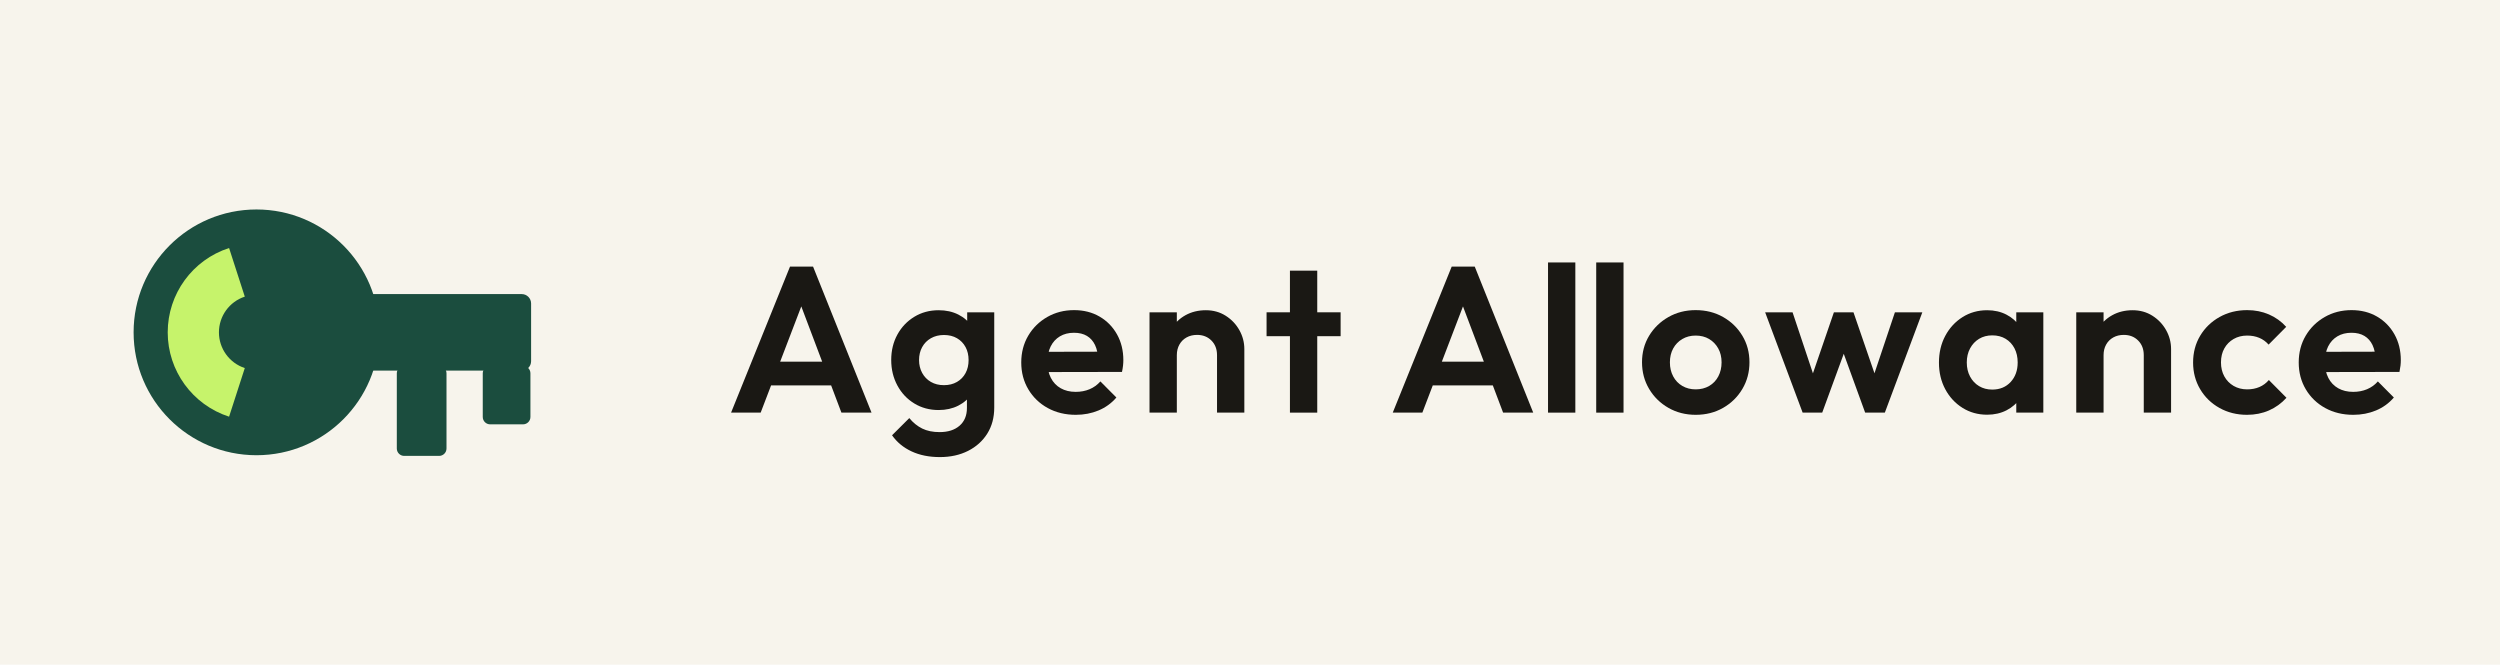
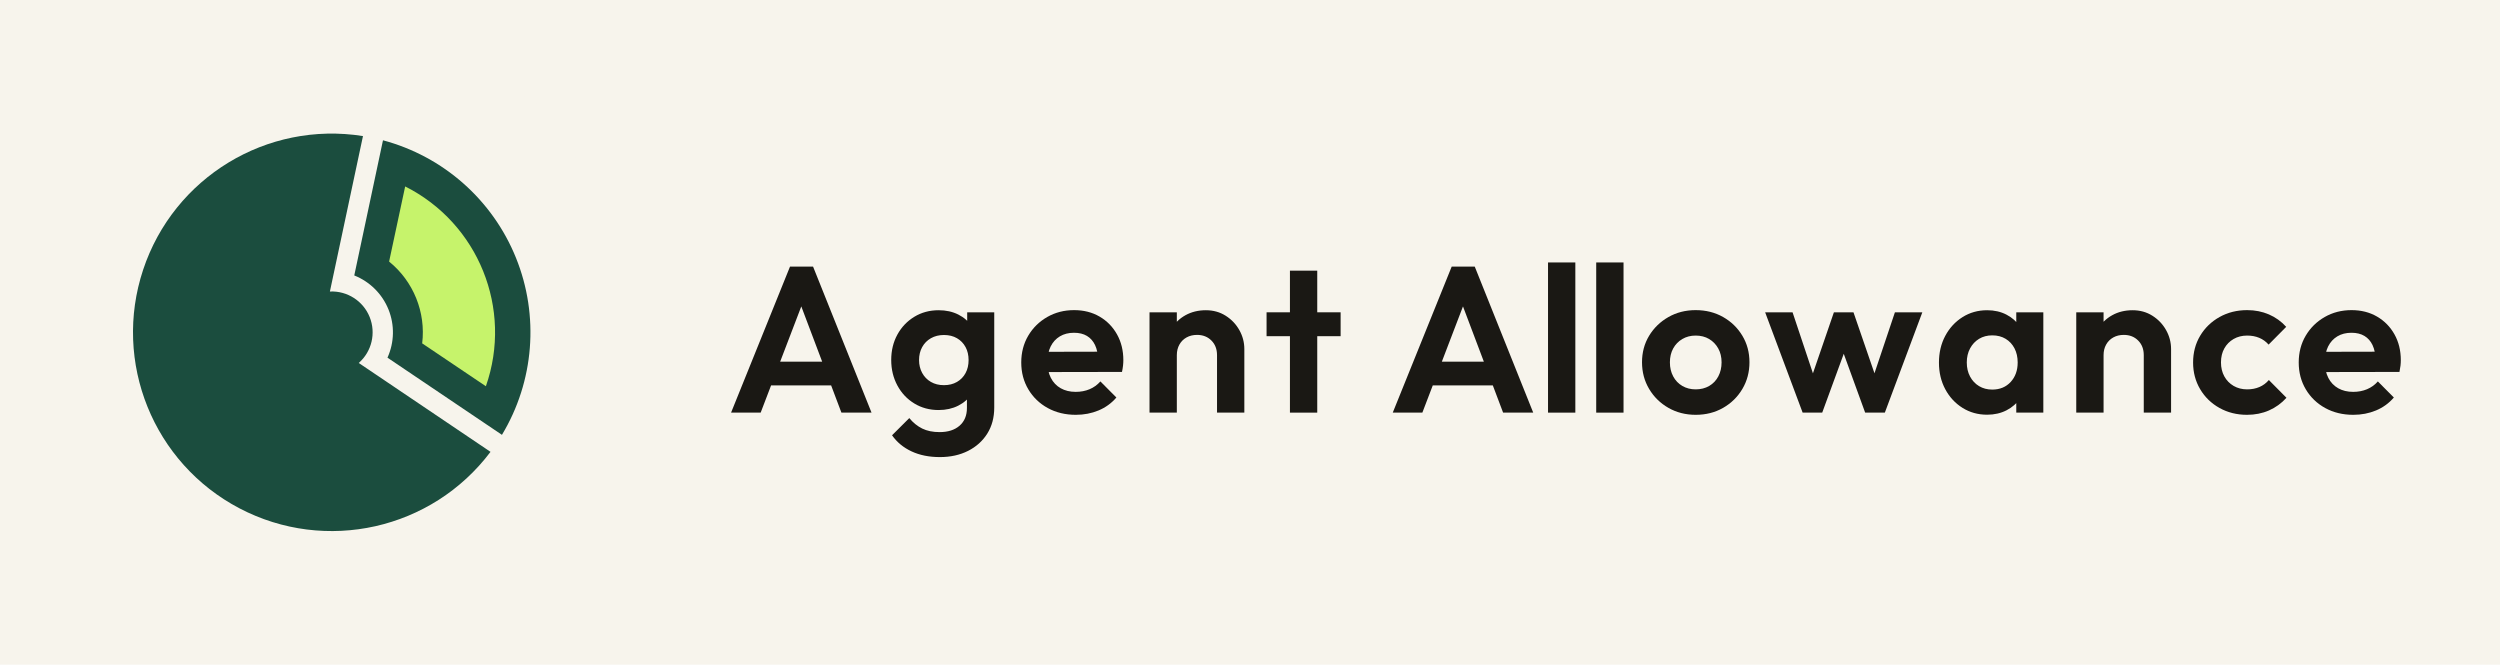
<svg xmlns="http://www.w3.org/2000/svg" viewBox="0 0 240.71 64.00" role="img" aria-label="Agent Allowance">
  <rect width="240.71" height="64.00" fill="#F7F4EC" />
  <g transform="translate(8.00 8.00) scale(1.50)">
    <rect width="32" height="32" rx="7" fill="#F7F4EC" />
-     <g transform="translate(16 16) scale(0.862) translate(-16.35 -14.50)">
-       <circle cx="10.70" cy="14.50" r="9.15" fill="#1B4D3E" />
-       <rect x="13.10" y="11.65" width="18.05" height="5.70" rx="0.70" fill="#1B4D3E" />
-       <rect x="21.15" y="17.00" width="3.70" height="6.70" rx="0.55" fill="#1B4D3E" />
-       <rect x="27.55" y="17.00" width="3.55" height="4.35" rx="0.55" fill="#1B4D3E" />
-       <path fill="#C6F36B" d="M 8.66 8.22 A 6.60 6.60 0 0 0 8.66 20.78 L 9.83 17.16 A 2.80 2.80 0 0 1 9.83 11.84 Z" />
+     <g transform="translate(16 16) scale(0.8737) translate(-16.05 -16.00)">
+       <path fill="#1B4D3E" d="M 18.30 1.58 A 14.60 14.60 0 1 0 27.67 24.78 L 17.99 18.25 A 3.00 3.00 0 0 0 15.87 13.00 Z" />
+       <path fill="#1B4D3E" d="M 28.51 23.53 A 14.60 14.60 0 0 0 19.77 1.89 L 17.66 11.82 A 4.50 4.50 0 0 1 20.10 17.86 Z" />
+       <path fill="#C6F36B" d="M 27.33 19.96 A 12.00 12.00 0 0 0 21.40 5.28 L 20.22 10.80 A 6.70 6.70 0 0 1 22.65 16.81 Z" />
    </g>
  </g>
  <g transform="translate(70.00 39.73)">
    <path transform="translate(0.00 0) scale(0.02 -0.02)" d="M 19.50 0.00 L 303.25 703.00 L 414.25 703.00 L 695.75 0.00 L 550.75 0.00 L 333.00 576.50 L 382.50 576.50 L 162.00 0.00 Z M 170.00 131.25 L 170.00 245.25 L 547.75 245.25 L 547.75 131.25 Z" fill="#1A1814" />
    <path transform="translate(15.29 0) scale(0.02 -0.02)" d="M 260.25 -214.00 Q 182.50 -214.00 123.75 -186.50 Q 65.00 -159.00 30.00 -109.00 L 113.00 -26.25 Q 140.50 -59.50 175.25 -76.62 Q 210.00 -93.75 259.00 -93.75 Q 319.75 -93.75 355.12 -62.88 Q 390.50 -32.00 390.50 22.50 L 390.50 143.50 L 412.75 249.50 L 391.75 356.00 L 391.75 483.00 L 522.00 483.00 L 522.00 24.50 Q 522.00 -47.50 488.50 -100.88 Q 455.00 -154.25 396.00 -184.12 Q 337.00 -214.00 260.25 -214.00 Z M 254.25 12.50 Q 189.00 12.50 137.12 44.12 Q 85.25 75.75 55.62 130.75 Q 26.00 185.75 26.00 253.50 Q 26.00 321.50 55.62 375.62 Q 85.25 429.75 137.12 461.38 Q 189.00 493.00 254.25 493.00 Q 307.75 493.00 349.12 472.12 Q 390.50 451.25 414.62 414.38 Q 438.75 377.50 440.50 328.50 L 440.50 177.00 Q 438.75 128.75 414.25 91.50 Q 389.75 54.25 348.38 33.38 Q 307.00 12.50 254.25 12.50 Z M 279.75 132.25 Q 315.75 132.25 342.50 147.75 Q 369.25 163.25 383.88 190.38 Q 398.50 217.50 398.50 253.00 Q 398.50 288.50 383.88 315.62 Q 369.25 342.75 342.62 358.25 Q 316.00 373.75 280.00 373.75 Q 244.25 373.75 217.12 358.25 Q 190.00 342.75 175.00 315.50 Q 160.00 288.25 160.00 253.00 Q 160.00 218.75 175.00 191.12 Q 190.00 163.50 217.00 147.88 Q 244.00 132.25 279.75 132.25 Z" fill="#1A1814" />
    <path transform="translate(27.81 0) scale(0.02 -0.02)" d="M 288.75 -10.50 Q 213.25 -10.50 153.88 22.00 Q 94.50 54.50 60.25 111.88 Q 26.00 169.25 26.00 241.50 Q 26.00 313.50 59.62 370.38 Q 93.25 427.25 151.12 460.38 Q 209.00 493.50 280.25 493.50 Q 349.75 493.50 403.12 462.38 Q 456.50 431.25 487.00 376.75 Q 517.50 322.25 517.50 252.50 Q 517.50 239.75 516.00 226.25 Q 514.50 212.75 511.00 196.00 L 104.50 195.25 L 104.50 292.75 L 450.00 293.50 L 396.50 253.25 Q 395.00 296.25 381.38 325.12 Q 367.75 354.00 342.38 369.25 Q 317.00 384.50 279.75 384.50 Q 240.75 384.50 212.00 367.25 Q 183.25 350.00 167.62 318.62 Q 152.00 287.25 152.00 243.50 Q 152.00 199.50 168.62 167.12 Q 185.25 134.75 216.00 117.38 Q 246.75 100.00 288.00 100.00 Q 324.50 100.00 354.75 112.62 Q 385.00 125.25 407.00 150.25 L 484.00 72.75 Q 448.50 31.50 398.00 10.50 Q 347.50 -10.50 288.75 -10.50 Z" fill="#1A1814" />
    <path transform="translate(39.53 0) scale(0.02 -0.02)" d="M 382.50 0.00 L 382.50 276.75 Q 382.50 320.00 355.50 347.12 Q 328.50 374.25 286.43 374.25 Q 257.81 374.25 235.78 362.00 Q 213.75 349.75 201.38 327.62 Q 189.00 305.50 189.00 276.75 L 137.75 303.25 Q 137.75 359.50 162.38 402.12 Q 187.00 444.75 230.42 468.88 Q 273.84 493.00 328.80 493.00 Q 382.25 493.00 424.12 466.50 Q 466.00 440.00 490.00 397.25 Q 514.00 354.50 514.00 306.00 L 514.00 0.00 Z M 57.50 0.00 L 57.50 483.00 L 189.00 483.00 L 189.00 0.00 Z" fill="#1A1814" />
    <path transform="translate(51.63 0) scale(0.02 -0.02)" d="M 128.50 0.00 L 128.50 683.50 L 260.00 683.50 L 260.00 0.00 Z M 16.00 368.00 L 16.00 483.00 L 372.50 483.00 L 372.50 368.00 Z" fill="#1A1814" />
    <path transform="translate(63.71 0) scale(0.02 -0.02)" d="M 19.50 0.00 L 303.25 703.00 L 414.25 703.00 L 695.75 0.00 L 550.75 0.00 L 333.00 576.50 L 382.50 576.50 L 162.00 0.00 Z M 170.00 131.25 L 170.00 245.25 L 547.75 245.25 L 547.75 131.25 Z" fill="#1A1814" />
    <path transform="translate(77.90 0) scale(0.02 -0.02)" d="M 57.50 0.00 L 57.50 723.00 L 189.00 723.00 L 189.00 0.00 Z" fill="#1A1814" />
    <path transform="translate(82.54 0) scale(0.02 -0.02)" d="M 57.50 0.00 L 57.50 723.00 L 189.00 723.00 L 189.00 0.00 Z" fill="#1A1814" />
    <path transform="translate(87.58 0) scale(0.02 -0.02)" d="M 284.50 -10.50 Q 211.75 -10.50 153.12 23.00 Q 94.50 56.50 60.25 114.00 Q 26.00 171.50 26.00 242.50 Q 26.00 313.50 60.12 370.00 Q 94.25 426.50 152.88 460.00 Q 211.50 493.50 284.25 493.50 Q 357.75 493.50 416.25 460.38 Q 474.75 427.25 509.00 370.38 Q 543.25 313.50 543.25 242.50 Q 543.25 171.50 509.12 114.00 Q 475.00 56.50 416.50 23.00 Q 358.00 -10.50 284.50 -10.50 Z M 284.25 112.00 Q 321.25 112.00 349.50 128.50 Q 377.75 145.00 393.38 174.62 Q 409.00 204.25 409.00 242.25 Q 409.00 280.25 392.88 309.12 Q 376.75 338.00 349.00 354.50 Q 321.25 371.00 284.25 371.00 Q 248.25 371.00 220.00 354.38 Q 191.75 337.75 176.00 308.88 Q 160.25 280.00 160.25 242.00 Q 160.25 204.25 176.00 174.62 Q 191.75 145.00 220.00 128.50 Q 248.25 112.00 284.25 112.00 Z" fill="#1A1814" />
    <path transform="translate(99.83 0) scale(0.02 -0.02)" d="M 186.75 0.00 L 6.25 483.00 L 138.25 483.00 L 255.50 131.75 L 216.25 130.75 L 337.25 483.00 L 431.50 483.00 L 552.75 130.75 L 513.25 131.75 L 631.00 483.00 L 763.00 483.00 L 582.50 0.00 L 487.75 0.00 L 366.25 334.00 L 403.25 334.00 L 281.00 0.00 Z" fill="#1A1814" />
    <path transform="translate(116.14 0) scale(0.02 -0.02)" d="M 259.50 -10.00 Q 193.50 -10.00 140.88 23.00 Q 88.25 56.00 57.88 112.75 Q 27.50 169.50 27.50 240.75 Q 27.50 312.75 57.88 369.62 Q 88.25 426.50 140.88 459.75 Q 193.50 493.00 259.50 493.00 Q 311.50 493.00 352.50 471.75 Q 393.50 450.50 418.38 413.25 Q 443.25 376.00 445.00 328.50 L 445.00 154.50 Q 443.25 107.00 418.75 69.75 Q 394.25 32.50 352.88 11.25 Q 311.50 -10.00 259.50 -10.00 Z M 284.00 111.00 Q 339.00 111.00 372.75 147.62 Q 406.50 184.25 406.50 241.50 Q 406.50 280.00 391.25 309.38 Q 376.00 338.75 348.50 355.38 Q 321.00 372.00 284.25 372.00 Q 248.25 372.00 220.75 355.38 Q 193.25 338.75 177.38 309.25 Q 161.50 279.75 161.50 241.50 Q 161.50 203.25 177.25 173.75 Q 193.00 144.25 220.62 127.62 Q 248.25 111.00 284.00 111.00 Z M 399.75 0.00 L 399.75 129.75 L 420.75 247.50 L 399.75 364.25 L 399.75 483.00 L 530.00 483.00 L 530.00 0.00 Z" fill="#1A1814" />
    <path transform="translate(128.76 0) scale(0.02 -0.02)" d="M 382.50 0.00 L 382.50 276.75 Q 382.50 320.00 355.50 347.12 Q 328.50 374.25 286.43 374.25 Q 257.81 374.25 235.78 362.00 Q 213.75 349.75 201.38 327.62 Q 189.00 305.50 189.00 276.75 L 137.75 303.25 Q 137.75 359.50 162.38 402.12 Q 187.00 444.75 230.42 468.88 Q 273.84 493.00 328.80 493.00 Q 382.25 493.00 424.12 466.50 Q 466.00 440.00 490.00 397.25 Q 514.00 354.50 514.00 306.00 L 514.00 0.00 Z M 57.50 0.00 L 57.50 483.00 L 189.00 483.00 L 189.00 0.00 Z" fill="#1A1814" />
    <path transform="translate(140.64 0) scale(0.02 -0.02)" d="M 285.50 -10.50 Q 212.25 -10.50 153.12 22.50 Q 94.00 55.50 60.00 112.88 Q 26.00 170.25 26.00 241.25 Q 26.00 313.25 60.12 370.25 Q 94.25 427.25 153.50 460.38 Q 212.75 493.50 286.25 493.50 Q 342.75 493.50 390.75 472.88 Q 438.75 452.25 474.25 413.00 L 389.50 327.50 Q 370.50 349.25 344.38 360.12 Q 318.25 371.00 286.25 371.00 Q 249.50 371.00 221.00 354.50 Q 192.50 338.00 176.38 309.25 Q 160.25 280.50 160.25 241.75 Q 160.25 203.75 176.38 174.50 Q 192.50 145.25 221.12 128.62 Q 249.75 112.00 286.25 112.00 Q 319.00 112.00 345.38 123.38 Q 371.75 134.75 390.75 157.00 L 475.50 71.50 Q 439.25 31.50 391.12 10.50 Q 343.00 -10.50 285.50 -10.50 Z" fill="#1A1814" />
    <path transform="translate(150.81 0) scale(0.02 -0.02)" d="M 288.75 -10.50 Q 213.25 -10.50 153.88 22.00 Q 94.50 54.50 60.25 111.88 Q 26.00 169.25 26.00 241.50 Q 26.00 313.50 59.62 370.38 Q 93.25 427.25 151.12 460.38 Q 209.00 493.50 280.25 493.50 Q 349.75 493.50 403.12 462.38 Q 456.50 431.25 487.00 376.75 Q 517.50 322.25 517.50 252.50 Q 517.50 239.75 516.00 226.25 Q 514.50 212.75 511.00 196.00 L 104.50 195.25 L 104.50 292.75 L 450.00 293.50 L 396.50 253.25 Q 395.00 296.25 381.38 325.12 Q 367.75 354.00 342.38 369.25 Q 317.00 384.50 279.75 384.50 Q 240.75 384.50 212.00 367.25 Q 183.25 350.00 167.62 318.62 Q 152.00 287.25 152.00 243.50 Q 152.00 199.50 168.62 167.12 Q 185.25 134.75 216.00 117.38 Q 246.75 100.00 288.00 100.00 Q 324.50 100.00 354.75 112.62 Q 385.00 125.25 407.00 150.25 L 484.00 72.75 Q 448.50 31.50 398.00 10.50 Q 347.50 -10.50 288.75 -10.50 Z" fill="#1A1814" />
  </g>
</svg>
